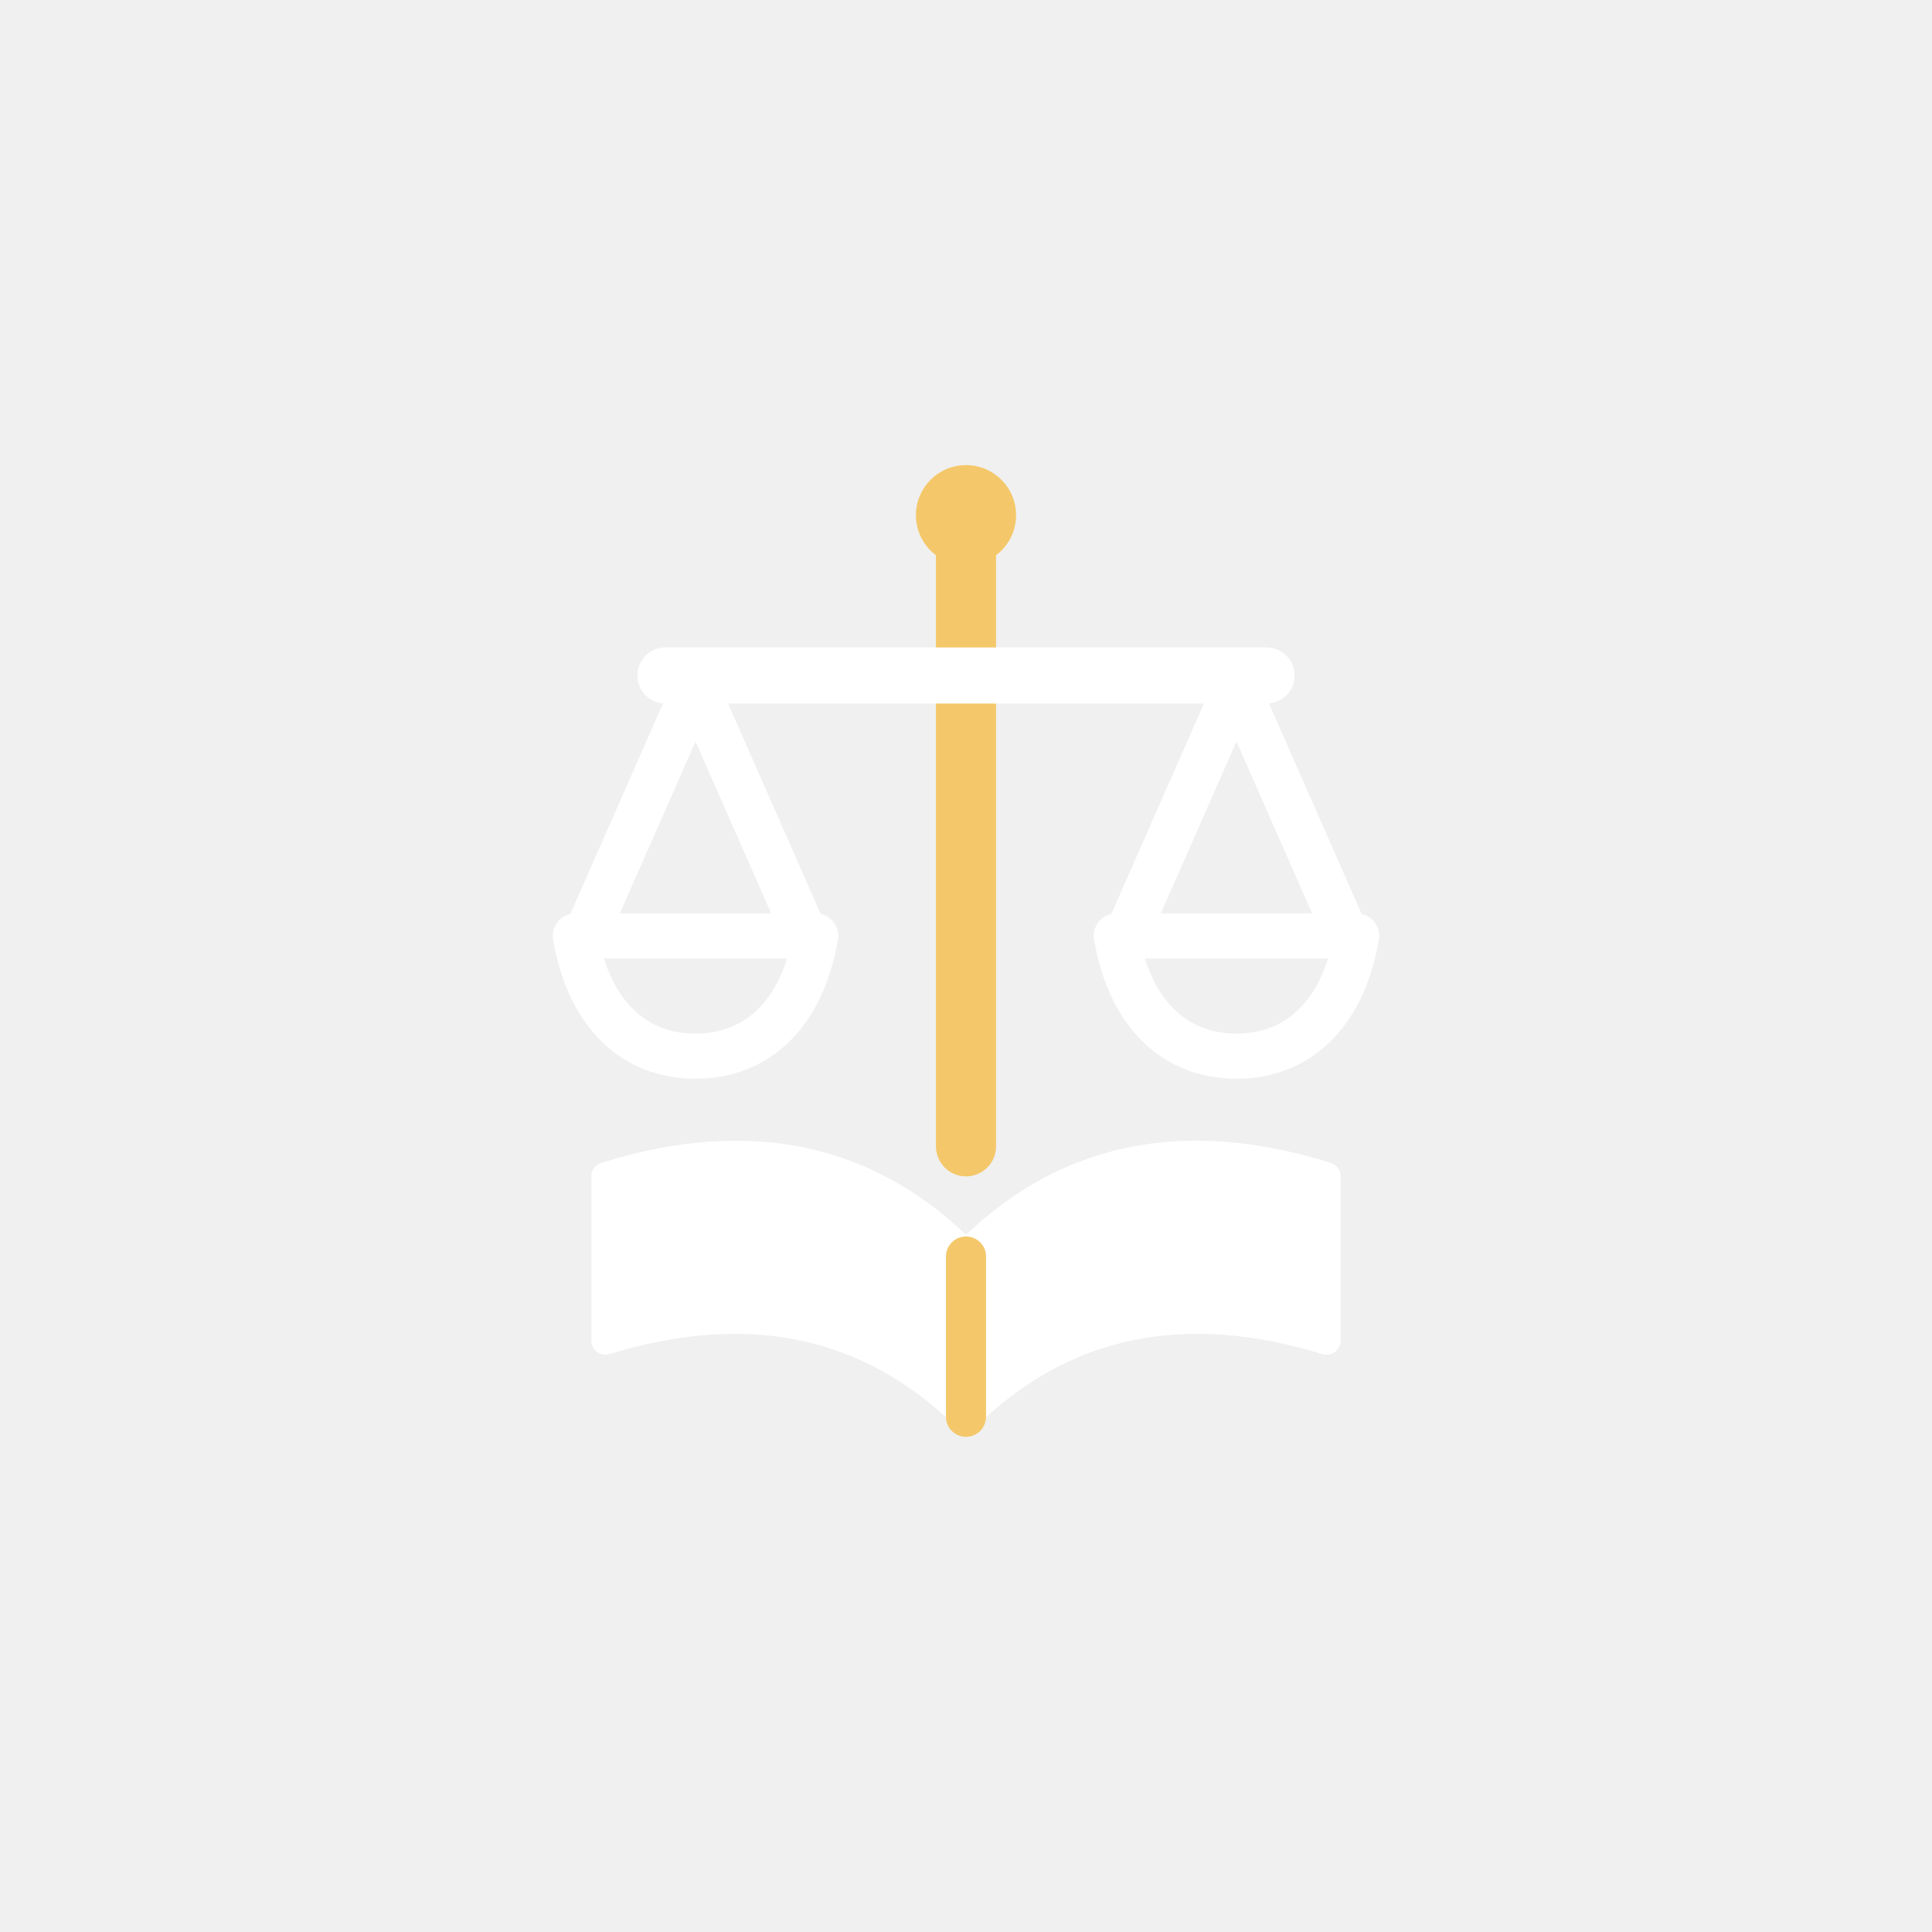
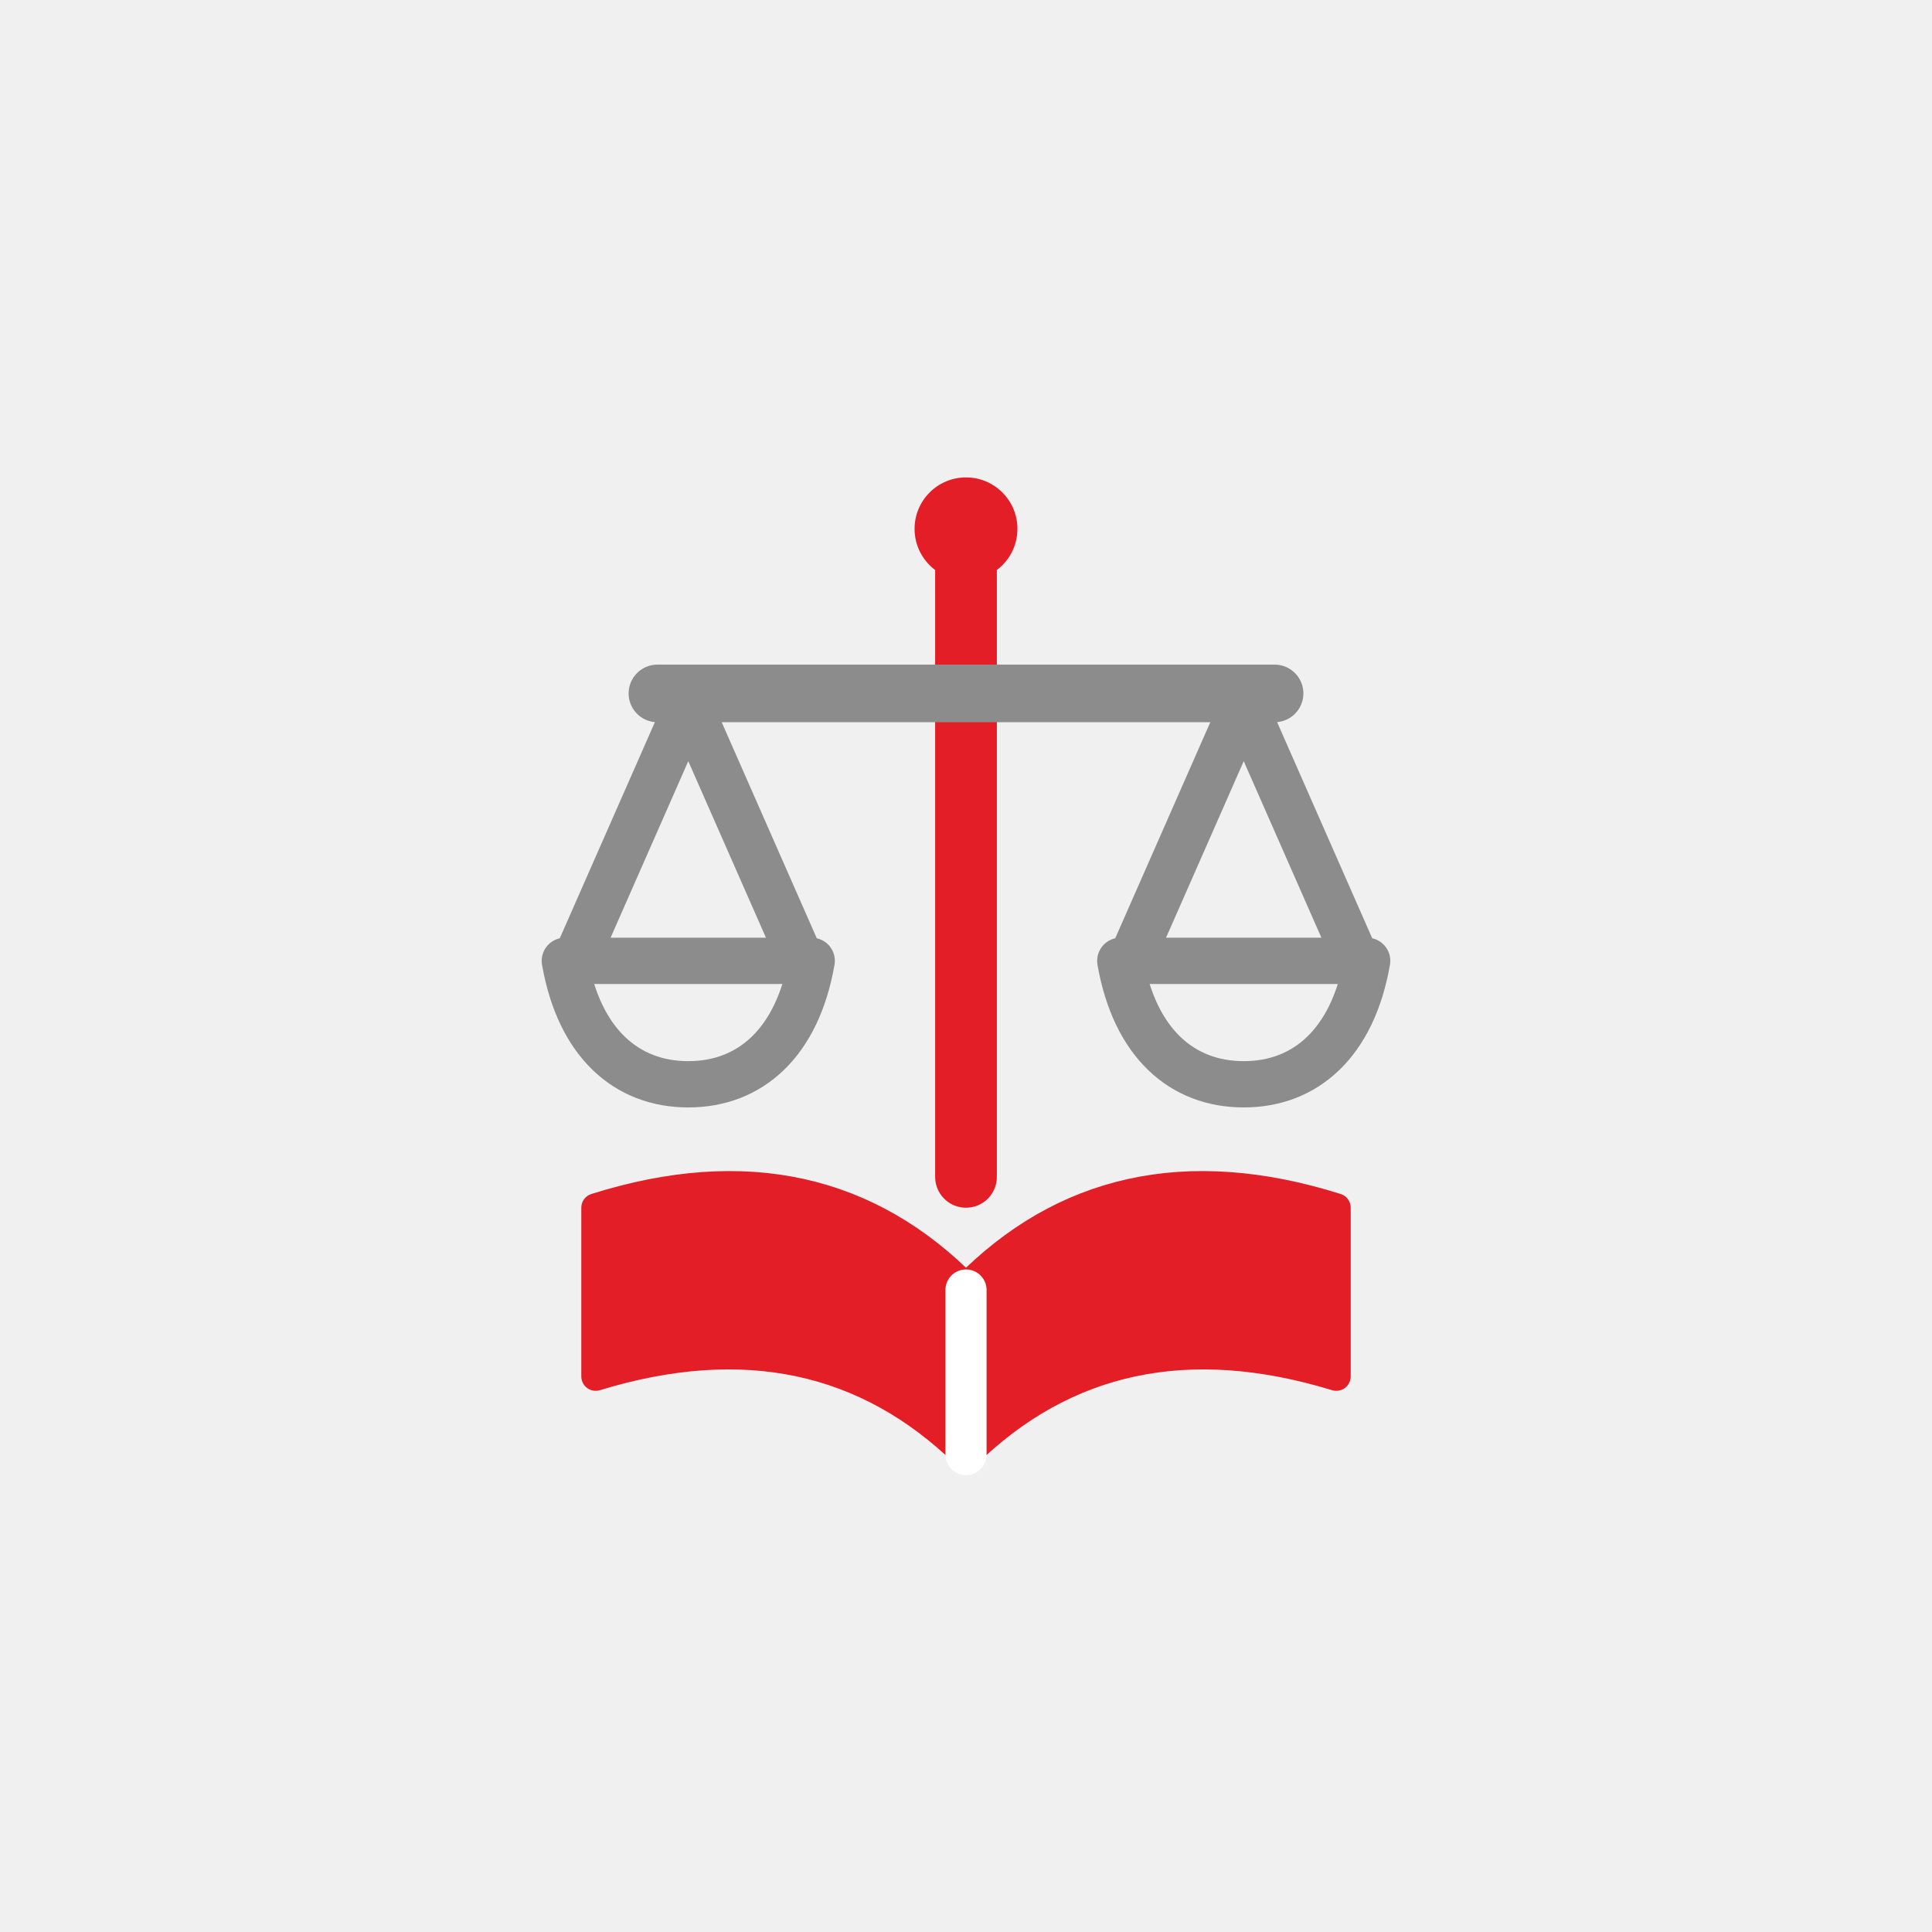
<svg xmlns="http://www.w3.org/2000/svg" width="432" height="432" viewBox="0 0 108 108">
-   <defs>
-     <linearGradient id="surface" x1="8" y1="5" x2="56" y2="60" gradientUnits="userSpaceOnUse">
-       <stop stop-color="#173b7a" />
-       <stop offset="0.55" stop-color="#215dcc" />
-       <stop offset="1" stop-color="#4934b8" />
-     </linearGradient>
-     <linearGradient id="edge" x1="12" y1="8" x2="54" y2="58" gradientUnits="userSpaceOnUse">
-       <stop stop-color="#ffffff" stop-opacity="0.22" />
-       <stop offset="1" stop-color="#ffffff" stop-opacity="0.04" />
-     </linearGradient>
-   </defs>
-   <g transform="translate(54 54) scale(1.12) translate(-32 -35)">
+   <g transform="translate(54 54) scale(1.15) translate(-32 -33.75)">
    <g fill="none" stroke-linecap="round" stroke-linejoin="round">
-       <path d="M32 13v31" stroke="#f4c86a" stroke-width="3" />
-       <circle cx="32" cy="12.5" r="2.5" fill="#f4c86a" stroke="none" />
-       <path d="M17 20.5h30" stroke="#ffffff" stroke-width="2.8" />
-       <path d="M18.5 21 13 33.5h11L18.5 21Zm27 0L40 33.5h11L45.5 21Z" stroke="#ffffff" stroke-width="2.25" />
-       <path d="M12.5 33.5c.7 4 3 6 6 6s5.3-2 6-6m15 0c.7 4 3 6 6 6s5.3-2 6-6" stroke="#ffffff" stroke-width="2.25" />
-       <path d="M14 45.5c7.3-2.3 13.3-.9 18 3.9 4.7-4.8 10.7-6.2 18-3.9v8.2c-7.2-2.2-13.2-.9-18 3.8-4.8-4.7-10.8-6-18-3.8v-8.2Z" fill="#ffffff" fill-opacity="0.97" stroke="#ffffff" stroke-width="1.4" />
-       <path d="M32 49.5v8" stroke="#f4c86a" stroke-width="2" />
+       <path d="M32 13v31" stroke="#e41e26" stroke-width="3" />
+       <circle cx="32" cy="12.5" r="2.5" fill="#e41e26" stroke="none" />
+       <path d="M17 20.5h30" stroke="#8c8c8c" stroke-width="2.8" />
+       <path d="M18.5 21 13 33.5h11L18.5 21Zm27 0L40 33.5h11L45.5 21Z" stroke="#8c8c8c" stroke-width="2.25" />
+       <path d="M12.5 33.5c.7 4 3 6 6 6s5.3-2 6-6m15 0c.7 4 3 6 6 6s5.3-2 6-6" stroke="#8c8c8c" stroke-width="2.25" />
+       <path d="M14 45.5c7.3-2.3 13.3-.9 18 3.9 4.7-4.8 10.7-6.2 18-3.9v8.2c-7.2-2.2-13.2-.9-18 3.8-4.8-4.7-10.8-6-18-3.8v-8.2Z" fill="#e41e26" stroke="#e41e26" stroke-width="1.4" />
+       <path d="M32 49.5v8" stroke="#ffffff" stroke-width="2" />
    </g>
  </g>
</svg>
